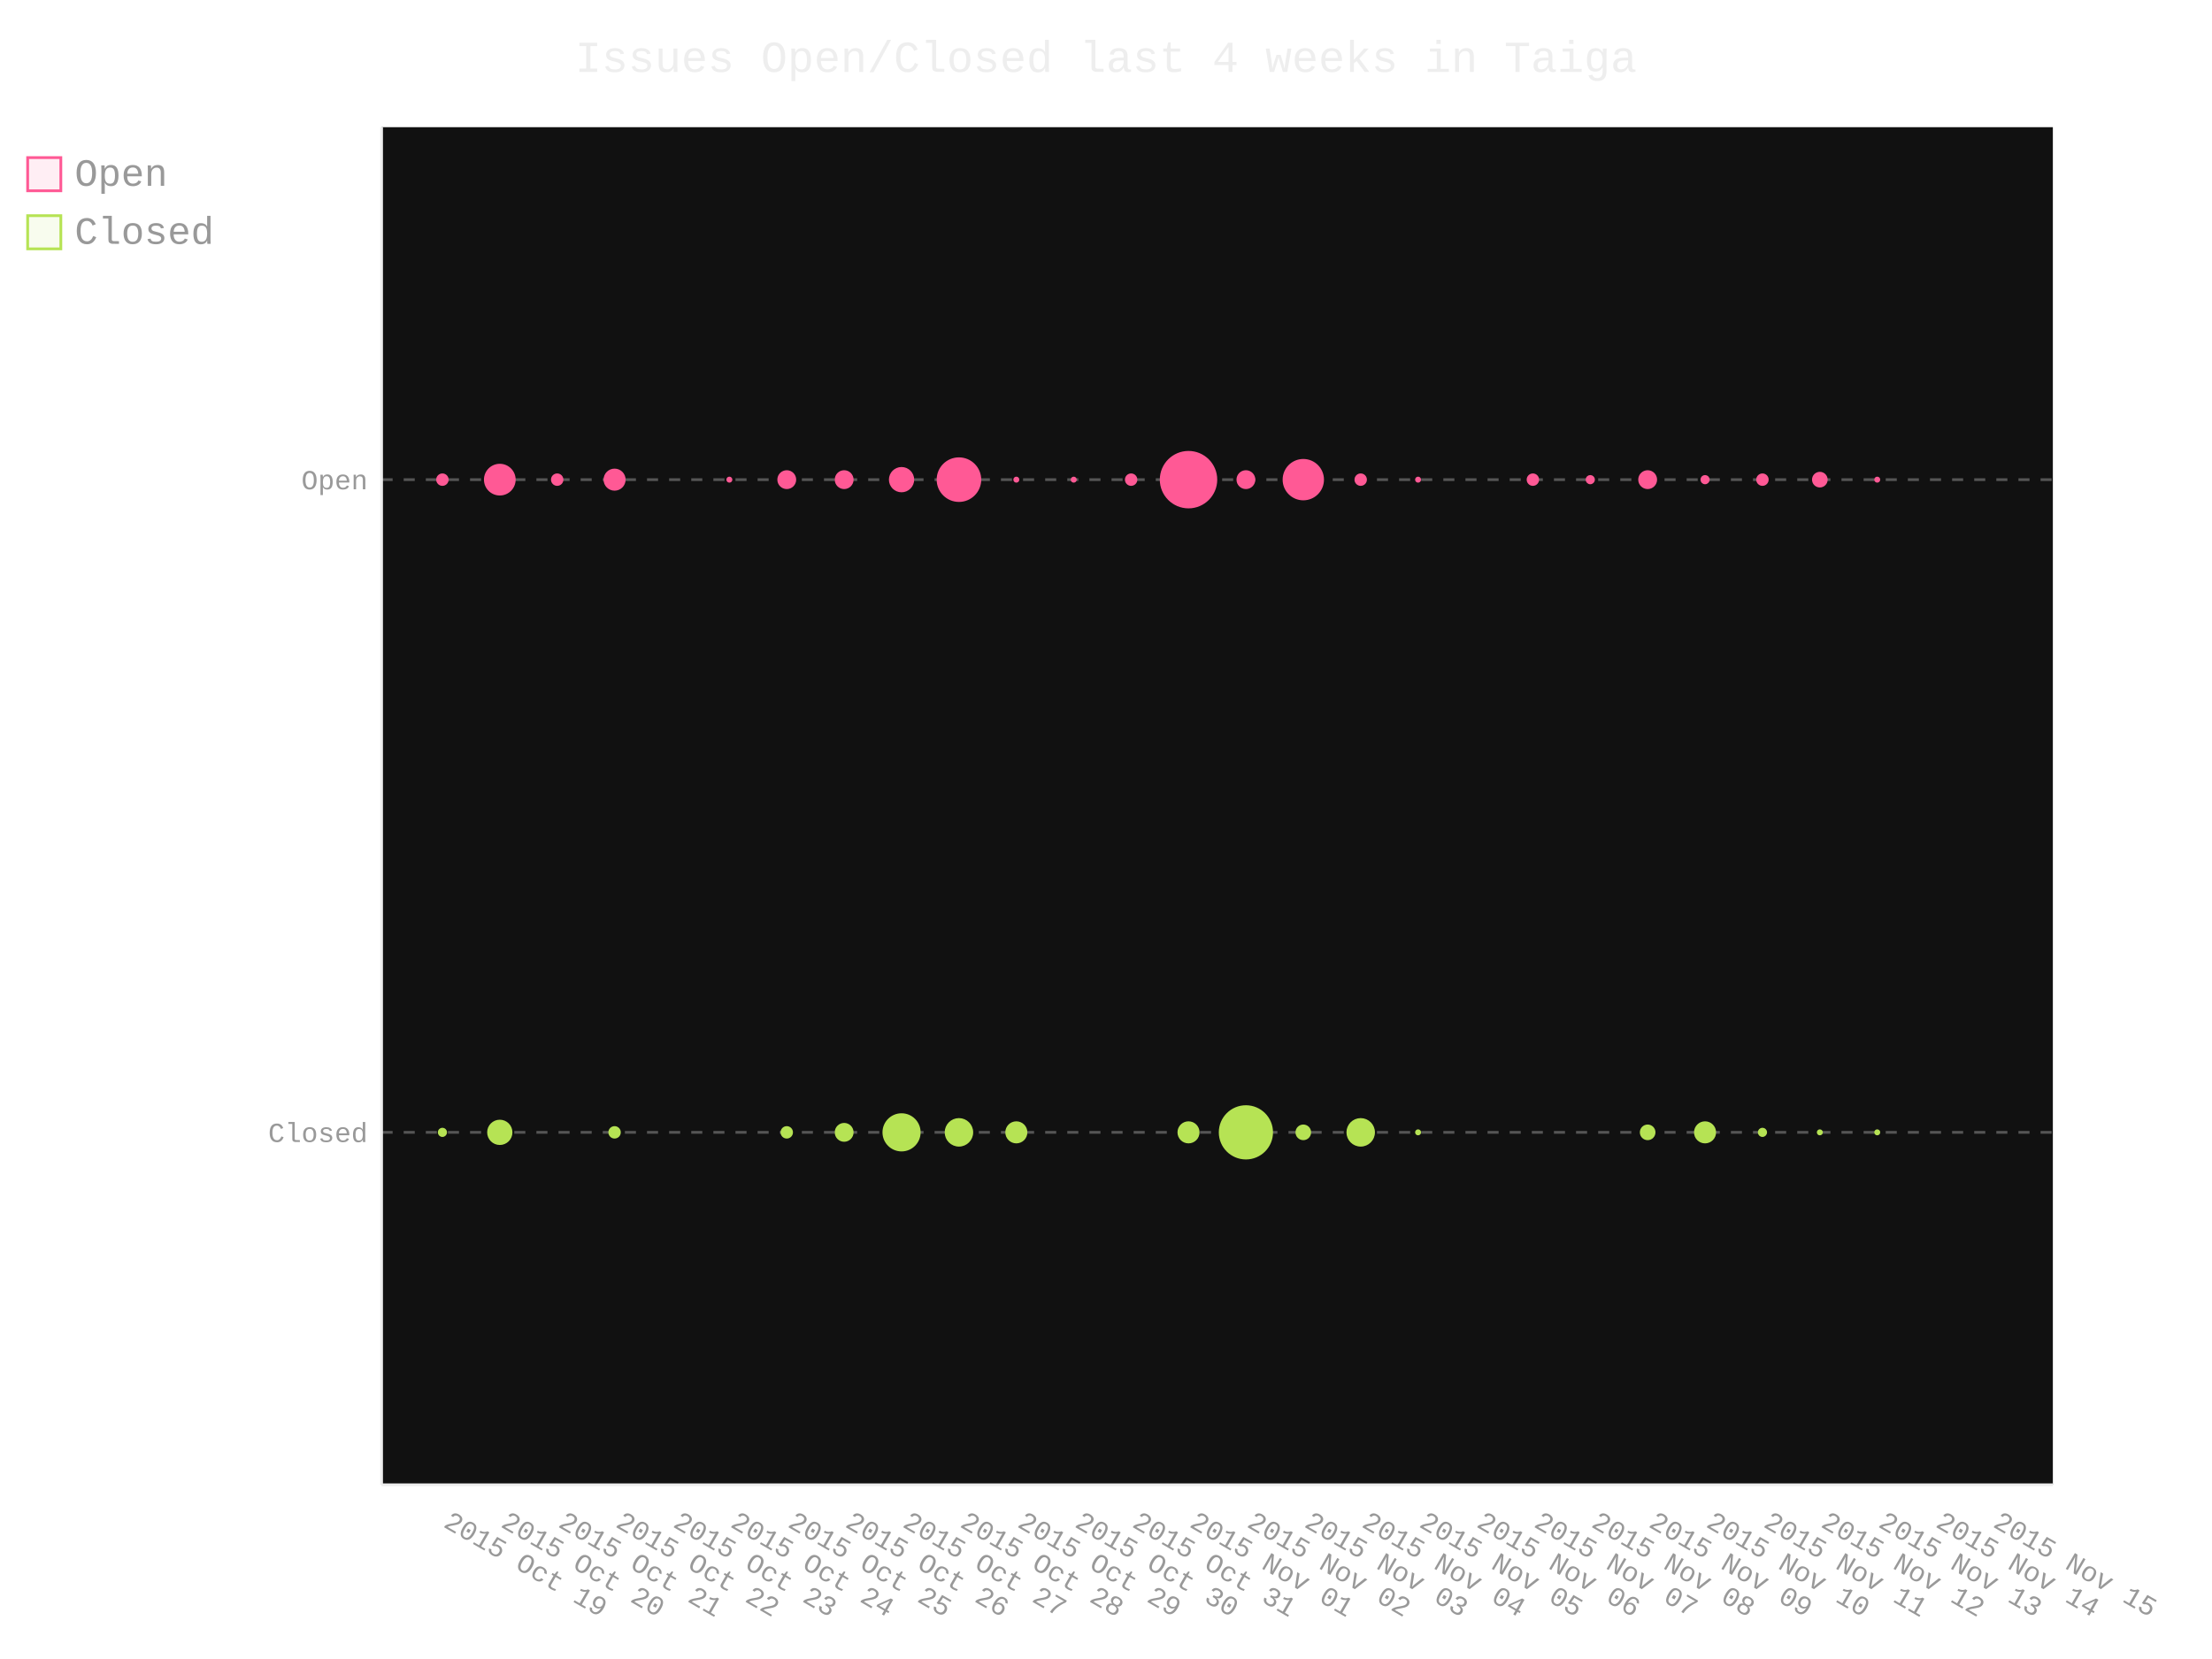
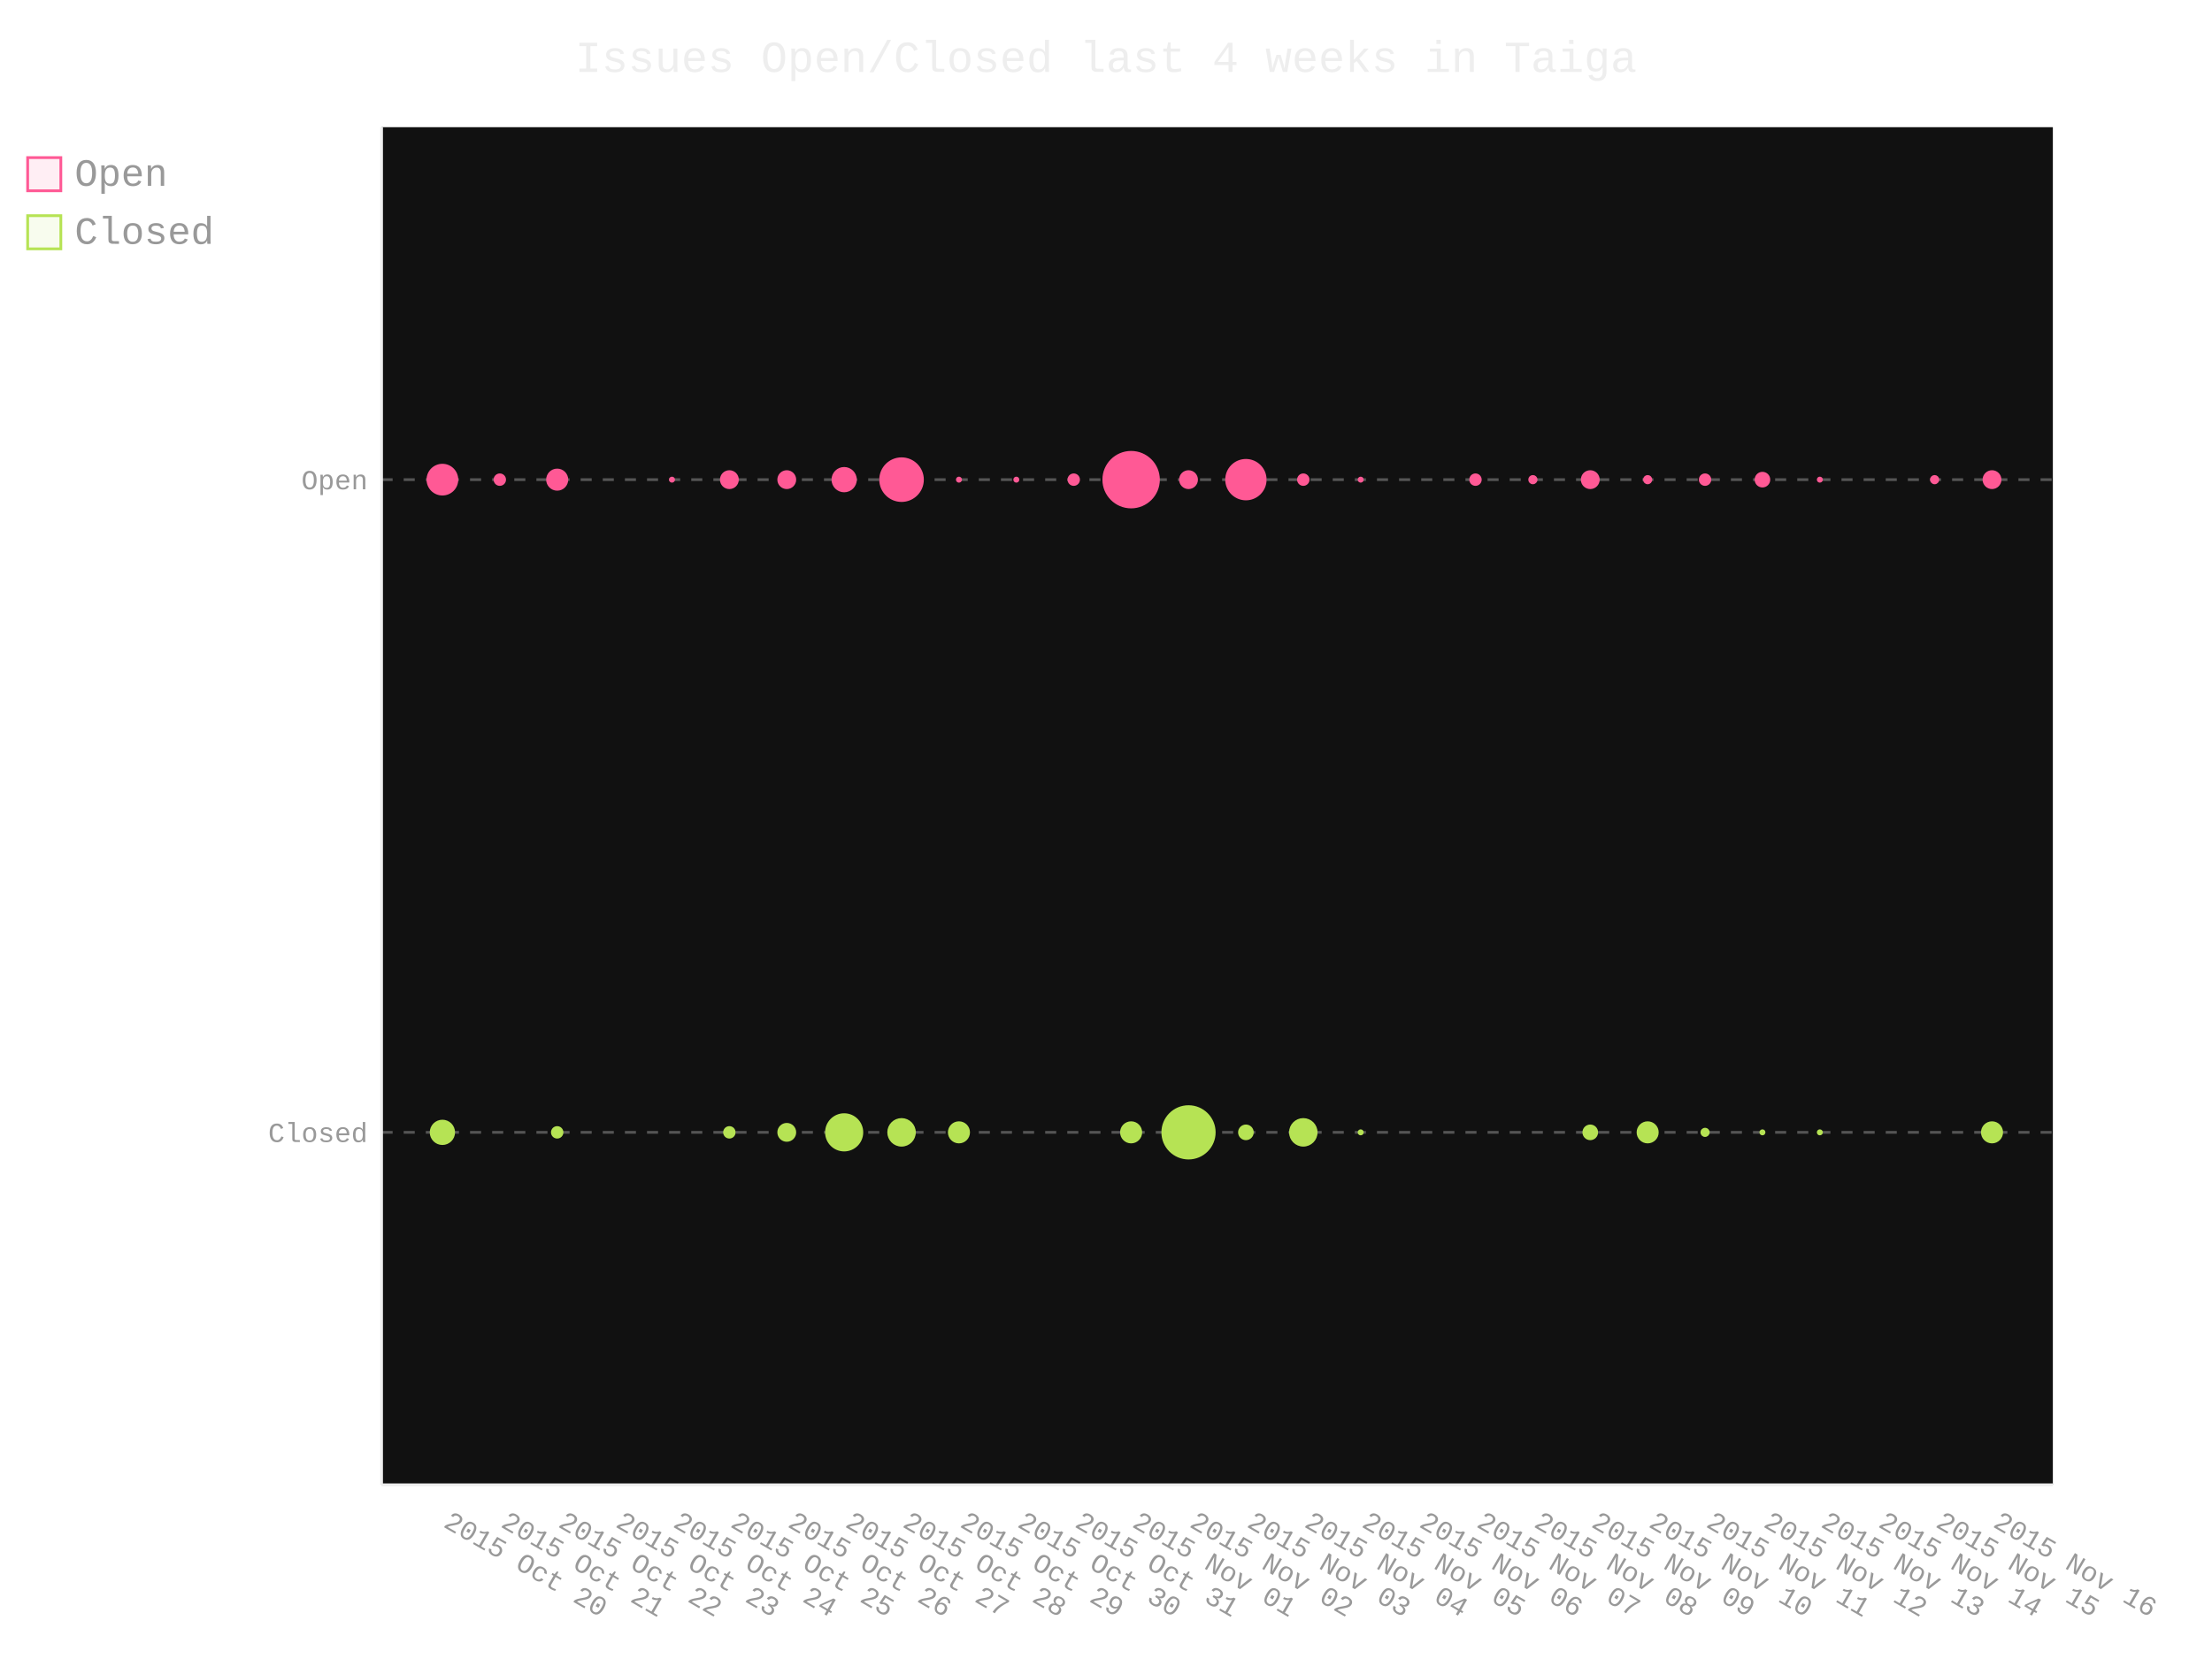
- <svg xmlns="http://www.w3.org/2000/svg" id="chart-1c5aba6a-23dd-42f4-887f-70ec073f95a6" class="pygal-chart" viewBox="0 0 800 600">
+ <svg xmlns="http://www.w3.org/2000/svg" id="chart-26643cca-99d5-45d8-b933-476337a0c329" class="pygal-chart" viewBox="0 0 800 600">
  <defs>
-     <style type="text/css">#chart-1c5aba6a-23dd-42f4-887f-70ec073f95a6{-webkit-user-select:none;-webkit-font-smoothing:antialiased;font-family:Consolas,"Liberation Mono",Menlo,Courier,monospace}#chart-1c5aba6a-23dd-42f4-887f-70ec073f95a6 .title{font-family:Consolas,"Liberation Mono",Menlo,Courier,monospace;font-size:16px}#chart-1c5aba6a-23dd-42f4-887f-70ec073f95a6 .legends .legend text{font-family:Consolas,"Liberation Mono",Menlo,Courier,monospace;font-size:14px}#chart-1c5aba6a-23dd-42f4-887f-70ec073f95a6 .axis text{font-family:Consolas,"Liberation Mono",Menlo,Courier,monospace;font-size:10px}#chart-1c5aba6a-23dd-42f4-887f-70ec073f95a6 .axis text.major{font-family:Consolas,"Liberation Mono",Menlo,Courier,monospace;font-size:10px}#chart-1c5aba6a-23dd-42f4-887f-70ec073f95a6 .text-overlay text.value{font-family:Consolas,"Liberation Mono",Menlo,Courier,monospace;font-size:16px}#chart-1c5aba6a-23dd-42f4-887f-70ec073f95a6 .text-overlay text.label{font-family:Consolas,"Liberation Mono",Menlo,Courier,monospace;font-size:10px}#chart-1c5aba6a-23dd-42f4-887f-70ec073f95a6 .tooltip{font-family:Consolas,"Liberation Mono",Menlo,Courier,monospace;font-size:14px}#chart-1c5aba6a-23dd-42f4-887f-70ec073f95a6 text.no_data{font-family:Consolas,"Liberation Mono",Menlo,Courier,monospace;font-size:64px}
- #chart-1c5aba6a-23dd-42f4-887f-70ec073f95a6{background-color:transparent}#chart-1c5aba6a-23dd-42f4-887f-70ec073f95a6 path,#chart-1c5aba6a-23dd-42f4-887f-70ec073f95a6 line,#chart-1c5aba6a-23dd-42f4-887f-70ec073f95a6 rect,#chart-1c5aba6a-23dd-42f4-887f-70ec073f95a6 circle{-webkit-transition:1s ease-out;-moz-transition:1s ease-out;transition:1s ease-out}#chart-1c5aba6a-23dd-42f4-887f-70ec073f95a6 .graph &gt; .background{fill:transparent}#chart-1c5aba6a-23dd-42f4-887f-70ec073f95a6 .plot &gt; .background{fill:#111}#chart-1c5aba6a-23dd-42f4-887f-70ec073f95a6 .graph{fill:#999}#chart-1c5aba6a-23dd-42f4-887f-70ec073f95a6 text.no_data{fill:#eee}#chart-1c5aba6a-23dd-42f4-887f-70ec073f95a6 .title{fill:#eee}#chart-1c5aba6a-23dd-42f4-887f-70ec073f95a6 .legends .legend text{fill:#999}#chart-1c5aba6a-23dd-42f4-887f-70ec073f95a6 .legends .legend:hover text{fill:#eee}#chart-1c5aba6a-23dd-42f4-887f-70ec073f95a6 .axis .line{stroke:#eee}#chart-1c5aba6a-23dd-42f4-887f-70ec073f95a6 .axis .guide.line{stroke:#555}#chart-1c5aba6a-23dd-42f4-887f-70ec073f95a6 .axis .major.line{stroke:#999}#chart-1c5aba6a-23dd-42f4-887f-70ec073f95a6 .axis text.major{fill:#eee}#chart-1c5aba6a-23dd-42f4-887f-70ec073f95a6 .axis.y .guides:hover .guide.line,#chart-1c5aba6a-23dd-42f4-887f-70ec073f95a6 .line-graph .axis.x .guides:hover .guide.line,#chart-1c5aba6a-23dd-42f4-887f-70ec073f95a6 .stackedline-graph .axis.x .guides:hover .guide.line,#chart-1c5aba6a-23dd-42f4-887f-70ec073f95a6 .xy-graph .axis.x .guides:hover .guide.line{stroke:#eee}#chart-1c5aba6a-23dd-42f4-887f-70ec073f95a6 .axis .guides:hover text{fill:#eee}#chart-1c5aba6a-23dd-42f4-887f-70ec073f95a6 .reactive{fill-opacity:.1}#chart-1c5aba6a-23dd-42f4-887f-70ec073f95a6 .reactive.active,#chart-1c5aba6a-23dd-42f4-887f-70ec073f95a6 .active .reactive{fill-opacity:.75;stroke-width:4}#chart-1c5aba6a-23dd-42f4-887f-70ec073f95a6 .series text{fill:#eee}#chart-1c5aba6a-23dd-42f4-887f-70ec073f95a6 .tooltip rect{fill:#111;stroke:#eee;-webkit-transition:opacity 1s ease-out;-moz-transition:opacity 1s ease-out;transition:opacity 1s ease-out}#chart-1c5aba6a-23dd-42f4-887f-70ec073f95a6 .tooltip .label{fill:#999}#chart-1c5aba6a-23dd-42f4-887f-70ec073f95a6 .tooltip .label{fill:#999}#chart-1c5aba6a-23dd-42f4-887f-70ec073f95a6 .tooltip .legend{font-size:.8em;fill:#555}#chart-1c5aba6a-23dd-42f4-887f-70ec073f95a6 .tooltip .x_label{font-size:.6em;fill:#eee}#chart-1c5aba6a-23dd-42f4-887f-70ec073f95a6 .tooltip .xlink{font-size:.5em;text-decoration:underline}#chart-1c5aba6a-23dd-42f4-887f-70ec073f95a6 .tooltip .value{font-size:1.5em}#chart-1c5aba6a-23dd-42f4-887f-70ec073f95a6 .map-element{fill:#111;stroke:#555 !important}#chart-1c5aba6a-23dd-42f4-887f-70ec073f95a6 .map-element .reactive{fill-opacity:inherit}#chart-1c5aba6a-23dd-42f4-887f-70ec073f95a6 .color-0,#chart-1c5aba6a-23dd-42f4-887f-70ec073f95a6 .color-0 a:visited{stroke:#ff5995;fill:#ff5995}#chart-1c5aba6a-23dd-42f4-887f-70ec073f95a6 .color-1,#chart-1c5aba6a-23dd-42f4-887f-70ec073f95a6 .color-1 a:visited{stroke:#b6e354;fill:#b6e354}#chart-1c5aba6a-23dd-42f4-887f-70ec073f95a6 .text-overlay .color-0 text{fill:black}#chart-1c5aba6a-23dd-42f4-887f-70ec073f95a6 .text-overlay .color-1 text{fill:black}
- #chart-1c5aba6a-23dd-42f4-887f-70ec073f95a6 text.no_data{text-anchor:middle}#chart-1c5aba6a-23dd-42f4-887f-70ec073f95a6 .guide.line{fill:none}#chart-1c5aba6a-23dd-42f4-887f-70ec073f95a6 .centered{text-anchor:middle}#chart-1c5aba6a-23dd-42f4-887f-70ec073f95a6 .title{text-anchor:middle}#chart-1c5aba6a-23dd-42f4-887f-70ec073f95a6 .legends .legend text{fill-opacity:1}#chart-1c5aba6a-23dd-42f4-887f-70ec073f95a6 .axis.x text{text-anchor:middle}#chart-1c5aba6a-23dd-42f4-887f-70ec073f95a6 .axis.x:not(.web) text[transform]{text-anchor:start}#chart-1c5aba6a-23dd-42f4-887f-70ec073f95a6 .axis.y text{text-anchor:end}#chart-1c5aba6a-23dd-42f4-887f-70ec073f95a6 .axis.y2 text{text-anchor:start}#chart-1c5aba6a-23dd-42f4-887f-70ec073f95a6 .axis .guide.line{stroke-dasharray:4,4}#chart-1c5aba6a-23dd-42f4-887f-70ec073f95a6 .axis .major.guide.line{stroke-dasharray:6,6}#chart-1c5aba6a-23dd-42f4-887f-70ec073f95a6 .horizontal .axis.y .guide.line,#chart-1c5aba6a-23dd-42f4-887f-70ec073f95a6 .horizontal .axis.y2 .guide.line,#chart-1c5aba6a-23dd-42f4-887f-70ec073f95a6 .vertical .axis.x .guide.line{opacity:0}#chart-1c5aba6a-23dd-42f4-887f-70ec073f95a6 .horizontal .axis.always_show .guide.line,#chart-1c5aba6a-23dd-42f4-887f-70ec073f95a6 .vertical .axis.always_show .guide.line{opacity:1 !important}#chart-1c5aba6a-23dd-42f4-887f-70ec073f95a6 .axis.y .guides:hover .guide.line,#chart-1c5aba6a-23dd-42f4-887f-70ec073f95a6 .axis.y2 .guides:hover .guide.line,#chart-1c5aba6a-23dd-42f4-887f-70ec073f95a6 .axis.x .guides:hover .guide.line{opacity:1}#chart-1c5aba6a-23dd-42f4-887f-70ec073f95a6 .axis .guides:hover text{opacity:1}#chart-1c5aba6a-23dd-42f4-887f-70ec073f95a6 .nofill{fill:none}#chart-1c5aba6a-23dd-42f4-887f-70ec073f95a6 .subtle-fill{fill-opacity:.2}#chart-1c5aba6a-23dd-42f4-887f-70ec073f95a6 .dot{stroke-width:1px;fill-opacity:1}#chart-1c5aba6a-23dd-42f4-887f-70ec073f95a6 .dot.active{stroke-width:5px}#chart-1c5aba6a-23dd-42f4-887f-70ec073f95a6 .dot.negative{fill:transparent}#chart-1c5aba6a-23dd-42f4-887f-70ec073f95a6 text,#chart-1c5aba6a-23dd-42f4-887f-70ec073f95a6 tspan{stroke:none !important}#chart-1c5aba6a-23dd-42f4-887f-70ec073f95a6 .series text.active{opacity:1}#chart-1c5aba6a-23dd-42f4-887f-70ec073f95a6 .tooltip rect{fill-opacity:.95;stroke-width:.5}#chart-1c5aba6a-23dd-42f4-887f-70ec073f95a6 .tooltip text{fill-opacity:1}</style>
+     <style type="text/css">#chart-26643cca-99d5-45d8-b933-476337a0c329{-webkit-user-select:none;-webkit-font-smoothing:antialiased;font-family:Consolas,"Liberation Mono",Menlo,Courier,monospace}#chart-26643cca-99d5-45d8-b933-476337a0c329 .title{font-family:Consolas,"Liberation Mono",Menlo,Courier,monospace;font-size:16px}#chart-26643cca-99d5-45d8-b933-476337a0c329 .legends .legend text{font-family:Consolas,"Liberation Mono",Menlo,Courier,monospace;font-size:14px}#chart-26643cca-99d5-45d8-b933-476337a0c329 .axis text{font-family:Consolas,"Liberation Mono",Menlo,Courier,monospace;font-size:10px}#chart-26643cca-99d5-45d8-b933-476337a0c329 .axis text.major{font-family:Consolas,"Liberation Mono",Menlo,Courier,monospace;font-size:10px}#chart-26643cca-99d5-45d8-b933-476337a0c329 .text-overlay text.value{font-family:Consolas,"Liberation Mono",Menlo,Courier,monospace;font-size:16px}#chart-26643cca-99d5-45d8-b933-476337a0c329 .text-overlay text.label{font-family:Consolas,"Liberation Mono",Menlo,Courier,monospace;font-size:10px}#chart-26643cca-99d5-45d8-b933-476337a0c329 .tooltip{font-family:Consolas,"Liberation Mono",Menlo,Courier,monospace;font-size:14px}#chart-26643cca-99d5-45d8-b933-476337a0c329 text.no_data{font-family:Consolas,"Liberation Mono",Menlo,Courier,monospace;font-size:64px}
+ #chart-26643cca-99d5-45d8-b933-476337a0c329{background-color:transparent}#chart-26643cca-99d5-45d8-b933-476337a0c329 path,#chart-26643cca-99d5-45d8-b933-476337a0c329 line,#chart-26643cca-99d5-45d8-b933-476337a0c329 rect,#chart-26643cca-99d5-45d8-b933-476337a0c329 circle{-webkit-transition:1s ease-out;-moz-transition:1s ease-out;transition:1s ease-out}#chart-26643cca-99d5-45d8-b933-476337a0c329 .graph &gt; .background{fill:transparent}#chart-26643cca-99d5-45d8-b933-476337a0c329 .plot &gt; .background{fill:#111}#chart-26643cca-99d5-45d8-b933-476337a0c329 .graph{fill:#999}#chart-26643cca-99d5-45d8-b933-476337a0c329 text.no_data{fill:#eee}#chart-26643cca-99d5-45d8-b933-476337a0c329 .title{fill:#eee}#chart-26643cca-99d5-45d8-b933-476337a0c329 .legends .legend text{fill:#999}#chart-26643cca-99d5-45d8-b933-476337a0c329 .legends .legend:hover text{fill:#eee}#chart-26643cca-99d5-45d8-b933-476337a0c329 .axis .line{stroke:#eee}#chart-26643cca-99d5-45d8-b933-476337a0c329 .axis .guide.line{stroke:#555}#chart-26643cca-99d5-45d8-b933-476337a0c329 .axis .major.line{stroke:#999}#chart-26643cca-99d5-45d8-b933-476337a0c329 .axis text.major{fill:#eee}#chart-26643cca-99d5-45d8-b933-476337a0c329 .axis.y .guides:hover .guide.line,#chart-26643cca-99d5-45d8-b933-476337a0c329 .line-graph .axis.x .guides:hover .guide.line,#chart-26643cca-99d5-45d8-b933-476337a0c329 .stackedline-graph .axis.x .guides:hover .guide.line,#chart-26643cca-99d5-45d8-b933-476337a0c329 .xy-graph .axis.x .guides:hover .guide.line{stroke:#eee}#chart-26643cca-99d5-45d8-b933-476337a0c329 .axis .guides:hover text{fill:#eee}#chart-26643cca-99d5-45d8-b933-476337a0c329 .reactive{fill-opacity:.1}#chart-26643cca-99d5-45d8-b933-476337a0c329 .reactive.active,#chart-26643cca-99d5-45d8-b933-476337a0c329 .active .reactive{fill-opacity:.75;stroke-width:4}#chart-26643cca-99d5-45d8-b933-476337a0c329 .series text{fill:#eee}#chart-26643cca-99d5-45d8-b933-476337a0c329 .tooltip rect{fill:#111;stroke:#eee;-webkit-transition:opacity 1s ease-out;-moz-transition:opacity 1s ease-out;transition:opacity 1s ease-out}#chart-26643cca-99d5-45d8-b933-476337a0c329 .tooltip .label{fill:#999}#chart-26643cca-99d5-45d8-b933-476337a0c329 .tooltip .label{fill:#999}#chart-26643cca-99d5-45d8-b933-476337a0c329 .tooltip .legend{font-size:.8em;fill:#555}#chart-26643cca-99d5-45d8-b933-476337a0c329 .tooltip .x_label{font-size:.6em;fill:#eee}#chart-26643cca-99d5-45d8-b933-476337a0c329 .tooltip .xlink{font-size:.5em;text-decoration:underline}#chart-26643cca-99d5-45d8-b933-476337a0c329 .tooltip .value{font-size:1.5em}#chart-26643cca-99d5-45d8-b933-476337a0c329 .map-element{fill:#111;stroke:#555 !important}#chart-26643cca-99d5-45d8-b933-476337a0c329 .map-element .reactive{fill-opacity:inherit}#chart-26643cca-99d5-45d8-b933-476337a0c329 .color-0,#chart-26643cca-99d5-45d8-b933-476337a0c329 .color-0 a:visited{stroke:#ff5995;fill:#ff5995}#chart-26643cca-99d5-45d8-b933-476337a0c329 .color-1,#chart-26643cca-99d5-45d8-b933-476337a0c329 .color-1 a:visited{stroke:#b6e354;fill:#b6e354}#chart-26643cca-99d5-45d8-b933-476337a0c329 .text-overlay .color-0 text{fill:black}#chart-26643cca-99d5-45d8-b933-476337a0c329 .text-overlay .color-1 text{fill:black}
+ #chart-26643cca-99d5-45d8-b933-476337a0c329 text.no_data{text-anchor:middle}#chart-26643cca-99d5-45d8-b933-476337a0c329 .guide.line{fill:none}#chart-26643cca-99d5-45d8-b933-476337a0c329 .centered{text-anchor:middle}#chart-26643cca-99d5-45d8-b933-476337a0c329 .title{text-anchor:middle}#chart-26643cca-99d5-45d8-b933-476337a0c329 .legends .legend text{fill-opacity:1}#chart-26643cca-99d5-45d8-b933-476337a0c329 .axis.x text{text-anchor:middle}#chart-26643cca-99d5-45d8-b933-476337a0c329 .axis.x:not(.web) text[transform]{text-anchor:start}#chart-26643cca-99d5-45d8-b933-476337a0c329 .axis.y text{text-anchor:end}#chart-26643cca-99d5-45d8-b933-476337a0c329 .axis.y2 text{text-anchor:start}#chart-26643cca-99d5-45d8-b933-476337a0c329 .axis .guide.line{stroke-dasharray:4,4}#chart-26643cca-99d5-45d8-b933-476337a0c329 .axis .major.guide.line{stroke-dasharray:6,6}#chart-26643cca-99d5-45d8-b933-476337a0c329 .horizontal .axis.y .guide.line,#chart-26643cca-99d5-45d8-b933-476337a0c329 .horizontal .axis.y2 .guide.line,#chart-26643cca-99d5-45d8-b933-476337a0c329 .vertical .axis.x .guide.line{opacity:0}#chart-26643cca-99d5-45d8-b933-476337a0c329 .horizontal .axis.always_show .guide.line,#chart-26643cca-99d5-45d8-b933-476337a0c329 .vertical .axis.always_show .guide.line{opacity:1 !important}#chart-26643cca-99d5-45d8-b933-476337a0c329 .axis.y .guides:hover .guide.line,#chart-26643cca-99d5-45d8-b933-476337a0c329 .axis.y2 .guides:hover .guide.line,#chart-26643cca-99d5-45d8-b933-476337a0c329 .axis.x .guides:hover .guide.line{opacity:1}#chart-26643cca-99d5-45d8-b933-476337a0c329 .axis .guides:hover text{opacity:1}#chart-26643cca-99d5-45d8-b933-476337a0c329 .nofill{fill:none}#chart-26643cca-99d5-45d8-b933-476337a0c329 .subtle-fill{fill-opacity:.2}#chart-26643cca-99d5-45d8-b933-476337a0c329 .dot{stroke-width:1px;fill-opacity:1}#chart-26643cca-99d5-45d8-b933-476337a0c329 .dot.active{stroke-width:5px}#chart-26643cca-99d5-45d8-b933-476337a0c329 .dot.negative{fill:transparent}#chart-26643cca-99d5-45d8-b933-476337a0c329 text,#chart-26643cca-99d5-45d8-b933-476337a0c329 tspan{stroke:none !important}#chart-26643cca-99d5-45d8-b933-476337a0c329 .series text.active{opacity:1}#chart-26643cca-99d5-45d8-b933-476337a0c329 .tooltip rect{fill-opacity:.95;stroke-width:.5}#chart-26643cca-99d5-45d8-b933-476337a0c329 .tooltip text{fill-opacity:1}</style>
  </defs>
  <g class="graph dot-graph vertical">
    <rect class="background" height="600" width="800" x="0" y="0" />
    <g class="plot" transform="translate(138, 46)">
      <rect class="background" height="491.0" width="604.442" x="0" y="0" />
      <g class="axis y">
        <path class="line" d="M0 491 h604.442" />
        <g class="guides">
          <path class="guide line" d="M0 127.471 h604.442" />
          <text class="" x="-5" y="130.971">Open</text>
        </g>
        <g class="guides">
          <path class="guide line" d="M0 363.529 h604.442" />
          <text class="" x="-5" y="367.029">Closed</text>
        </g>
      </g>
      <g class="axis x">
        <path class="line" d="M0 0 v491" />
        <g class="guides">
          <path class="guide line" d="M22.002 0 v491" />
-           <text class="" x="22.002" y="506.0" transform="rotate(30 22.00237 506)">2015 Oct 19</text>
+           <text class="" x="22.002" y="506.0" transform="rotate(30 22.00237 506)">2015 Oct 20</text>
        </g>
        <g class="guides">
          <path class="guide line" d="M42.759 0 v491" />
-           <text class="" x="42.759" y="506.0" transform="rotate(30 42.75931 506)">2015 Oct 20</text>
+           <text class="" x="42.759" y="506.0" transform="rotate(30 42.75931 506)">2015 Oct 21</text>
        </g>
        <g class="guides">
          <path class="guide line" d="M63.516 0 v491" />
-           <text class="" x="63.516" y="506.0" transform="rotate(30 63.51626 506)">2015 Oct 21</text>
+           <text class="" x="63.516" y="506.0" transform="rotate(30 63.51626 506)">2015 Oct 22</text>
        </g>
        <g class="guides">
          <path class="guide line" d="M84.273 0 v491" />
-           <text class="" x="84.273" y="506.0" transform="rotate(30 84.27321 506)">2015 Oct 22</text>
+           <text class="" x="84.273" y="506.0" transform="rotate(30 84.27321 506)">2015 Oct 23</text>
        </g>
        <g class="guides">
          <path class="guide line" d="M105.03 0 v491" />
-           <text class="" x="105.03" y="506.0" transform="rotate(30 105.0302 506)">2015 Oct 23</text>
+           <text class="" x="105.03" y="506.0" transform="rotate(30 105.0302 506)">2015 Oct 24</text>
        </g>
        <g class="guides">
          <path class="guide line" d="M125.787 0 v491" />
-           <text class="" x="125.787" y="506.0" transform="rotate(30 125.7871 506)">2015 Oct 24</text>
+           <text class="" x="125.787" y="506.0" transform="rotate(30 125.7871 506)">2015 Oct 25</text>
        </g>
        <g class="guides">
          <path class="guide line" d="M146.544 0 v491" />
-           <text class="" x="146.544" y="506.0" transform="rotate(30 146.5441 506)">2015 Oct 25</text>
+           <text class="" x="146.544" y="506.0" transform="rotate(30 146.5441 506)">2015 Oct 26</text>
        </g>
        <g class="guides">
          <path class="guide line" d="M167.301 0 v491" />
-           <text class="" x="167.301" y="506.0" transform="rotate(30 167.301 506)">2015 Oct 26</text>
+           <text class="" x="167.301" y="506.0" transform="rotate(30 167.301 506)">2015 Oct 27</text>
        </g>
        <g class="guides">
          <path class="guide line" d="M188.058 0 v491" />
-           <text class="" x="188.058" y="506.0" transform="rotate(30 188.0579 506)">2015 Oct 27</text>
+           <text class="" x="188.058" y="506.0" transform="rotate(30 188.0579 506)">2015 Oct 28</text>
        </g>
        <g class="guides">
          <path class="guide line" d="M208.815 0 v491" />
-           <text class="" x="208.815" y="506.0" transform="rotate(30 208.8149 506)">2015 Oct 28</text>
+           <text class="" x="208.815" y="506.0" transform="rotate(30 208.8149 506)">2015 Oct 29</text>
        </g>
        <g class="guides">
          <path class="guide line" d="M229.572 0 v491" />
-           <text class="" x="229.572" y="506.0" transform="rotate(30 229.5718 506)">2015 Oct 29</text>
+           <text class="" x="229.572" y="506.0" transform="rotate(30 229.5718 506)">2015 Oct 30</text>
        </g>
        <g class="guides">
          <path class="guide line" d="M250.329 0 v491" />
-           <text class="" x="250.329" y="506.0" transform="rotate(30 250.3288 506)">2015 Oct 30</text>
+           <text class="" x="250.329" y="506.0" transform="rotate(30 250.3288 506)">2015 Oct 31</text>
        </g>
        <g class="guides">
          <path class="guide line" d="M271.086 0 v491" />
-           <text class="" x="271.086" y="506.0" transform="rotate(30 271.0857 506)">2015 Oct 31</text>
+           <text class="" x="271.086" y="506.0" transform="rotate(30 271.0857 506)">2015 Nov 01</text>
        </g>
        <g class="guides">
          <path class="guide line" d="M291.843 0 v491" />
-           <text class="" x="291.843" y="506.0" transform="rotate(30 291.8427 506)">2015 Nov 01</text>
+           <text class="" x="291.843" y="506.0" transform="rotate(30 291.8427 506)">2015 Nov 02</text>
        </g>
        <g class="guides">
          <path class="guide line" d="M312.6 0 v491" />
-           <text class="" x="312.6" y="506.0" transform="rotate(30 312.5996 506)">2015 Nov 02</text>
+           <text class="" x="312.6" y="506.0" transform="rotate(30 312.5996 506)">2015 Nov 03</text>
        </g>
        <g class="guides">
          <path class="guide line" d="M333.357 0 v491" />
-           <text class="" x="333.357" y="506.0" transform="rotate(30 333.3566 506)">2015 Nov 03</text>
+           <text class="" x="333.357" y="506.0" transform="rotate(30 333.3566 506)">2015 Nov 04</text>
        </g>
        <g class="guides">
          <path class="guide line" d="M354.114 0 v491" />
-           <text class="" x="354.114" y="506.0" transform="rotate(30 354.1135 506)">2015 Nov 04</text>
+           <text class="" x="354.114" y="506.0" transform="rotate(30 354.1135 506)">2015 Nov 05</text>
        </g>
        <g class="guides">
          <path class="guide line" d="M374.87 0 v491" />
-           <text class="" x="374.87" y="506.0" transform="rotate(30 374.8705 506)">2015 Nov 05</text>
+           <text class="" x="374.87" y="506.0" transform="rotate(30 374.8705 506)">2015 Nov 06</text>
        </g>
        <g class="guides">
          <path class="guide line" d="M395.627 0 v491" />
-           <text class="" x="395.627" y="506.0" transform="rotate(30 395.6274 506)">2015 Nov 06</text>
+           <text class="" x="395.627" y="506.0" transform="rotate(30 395.6274 506)">2015 Nov 07</text>
        </g>
        <g class="guides">
          <path class="guide line" d="M416.384 0 v491" />
-           <text class="" x="416.384" y="506.0" transform="rotate(30 416.3844 506)">2015 Nov 07</text>
+           <text class="" x="416.384" y="506.0" transform="rotate(30 416.3844 506)">2015 Nov 08</text>
        </g>
        <g class="guides">
          <path class="guide line" d="M437.141 0 v491" />
-           <text class="" x="437.141" y="506.0" transform="rotate(30 437.1413 506)">2015 Nov 08</text>
+           <text class="" x="437.141" y="506.0" transform="rotate(30 437.1413 506)">2015 Nov 09</text>
        </g>
        <g class="guides">
          <path class="guide line" d="M457.898 0 v491" />
-           <text class="" x="457.898" y="506.0" transform="rotate(30 457.8983 506)">2015 Nov 09</text>
+           <text class="" x="457.898" y="506.0" transform="rotate(30 457.8983 506)">2015 Nov 10</text>
        </g>
        <g class="guides">
          <path class="guide line" d="M478.655 0 v491" />
-           <text class="" x="478.655" y="506.0" transform="rotate(30 478.6552 506)">2015 Nov 10</text>
+           <text class="" x="478.655" y="506.0" transform="rotate(30 478.6552 506)">2015 Nov 11</text>
        </g>
        <g class="guides">
          <path class="guide line" d="M499.412 0 v491" />
-           <text class="" x="499.412" y="506.0" transform="rotate(30 499.4122 506)">2015 Nov 11</text>
+           <text class="" x="499.412" y="506.0" transform="rotate(30 499.4122 506)">2015 Nov 12</text>
        </g>
        <g class="guides">
          <path class="guide line" d="M520.169 0 v491" />
-           <text class="" x="520.169" y="506.0" transform="rotate(30 520.1691 506)">2015 Nov 12</text>
+           <text class="" x="520.169" y="506.0" transform="rotate(30 520.1691 506)">2015 Nov 13</text>
        </g>
        <g class="guides">
          <path class="guide line" d="M540.926 0 v491" />
-           <text class="" x="540.926" y="506.0" transform="rotate(30 540.9261 506)">2015 Nov 13</text>
+           <text class="" x="540.926" y="506.0" transform="rotate(30 540.9261 506)">2015 Nov 14</text>
        </g>
        <g class="guides">
          <path class="guide line" d="M561.683 0 v491" />
-           <text class="" x="561.683" y="506.0" transform="rotate(30 561.683 506)">2015 Nov 14</text>
+           <text class="" x="561.683" y="506.0" transform="rotate(30 561.683 506)">2015 Nov 15</text>
        </g>
        <g class="guides">
          <path class="guide line" d="M582.44 0 v491" />
-           <text class="" x="582.44" y="506.0" transform="rotate(30 582.44 506)">2015 Nov 15</text>
+           <text class="" x="582.44" y="506.0" transform="rotate(30 582.44 506)">2015 Nov 16</text>
        </g>
      </g>
      <g class="series serie-0 color-0">
        <g class="dots">
-           <circle class="dot reactive tooltip-trigger" cx="22.002" cy="127.471" r="1.744" />
-         </g>
-         <g class="dots">
-           <circle class="dot reactive tooltip-trigger" cx="42.759" cy="127.471" r="5.233" />
-         </g>
-         <g class="dots">
-           <circle class="dot reactive tooltip-trigger" cx="63.516" cy="127.471" r="1.744" />
-         </g>
-         <g class="dots">
-           <circle class="dot reactive tooltip-trigger" cx="84.273" cy="127.471" r="3.489" />
-         </g>
-         <g class="dots">
-           <circle class="dot reactive tooltip-trigger" cx="105.03" cy="127.471" r="0.0" />
-         </g>
-         <g class="dots">
-           <circle class="dot reactive tooltip-trigger" cx="125.787" cy="127.471" r="0.581" />
+           <circle class="dot reactive tooltip-trigger" cx="22.002" cy="127.471" r="5.233" />
+         </g>
+         <g class="dots">
+           <circle class="dot reactive tooltip-trigger" cx="42.759" cy="127.471" r="1.744" />
+         </g>
+         <g class="dots">
+           <circle class="dot reactive tooltip-trigger" cx="63.516" cy="127.471" r="3.489" />
+         </g>
+         <g class="dots">
+           <circle class="dot reactive tooltip-trigger" cx="84.273" cy="127.471" r="0.0" />
+         </g>
+         <g class="dots">
+           <circle class="dot reactive tooltip-trigger" cx="105.03" cy="127.471" r="0.581" />
+         </g>
+         <g class="dots">
+           <circle class="dot reactive tooltip-trigger" cx="125.787" cy="127.471" r="2.907" />
        </g>
        <g class="dots">
          <circle class="dot reactive tooltip-trigger" cx="146.544" cy="127.471" r="2.907" />
        </g>
        <g class="dots">
-           <circle class="dot reactive tooltip-trigger" cx="167.301" cy="127.471" r="2.907" />
-         </g>
-         <g class="dots">
-           <circle class="dot reactive tooltip-trigger" cx="188.058" cy="127.471" r="4.07" />
-         </g>
-         <g class="dots">
-           <circle class="dot reactive tooltip-trigger" cx="208.815" cy="127.471" r="7.559" />
+           <circle class="dot reactive tooltip-trigger" cx="167.301" cy="127.471" r="4.07" />
+         </g>
+         <g class="dots">
+           <circle class="dot reactive tooltip-trigger" cx="188.058" cy="127.471" r="7.559" />
+         </g>
+         <g class="dots">
+           <circle class="dot reactive tooltip-trigger" cx="208.815" cy="127.471" r="0.581" />
        </g>
        <g class="dots">
          <circle class="dot reactive tooltip-trigger" cx="229.572" cy="127.471" r="0.581" />
        </g>
        <g class="dots">
-           <circle class="dot reactive tooltip-trigger" cx="250.329" cy="127.471" r="0.581" />
-         </g>
-         <g class="dots">
-           <circle class="dot reactive tooltip-trigger" cx="271.086" cy="127.471" r="1.744" />
-         </g>
-         <g class="dots">
-           <circle class="dot reactive tooltip-trigger" cx="291.843" cy="127.471" r="9.884" />
-         </g>
-         <g class="dots">
-           <circle class="dot reactive tooltip-trigger" cx="312.6" cy="127.471" r="2.907" />
-         </g>
-         <g class="dots">
-           <circle class="dot reactive tooltip-trigger" cx="333.357" cy="127.471" r="6.977" />
-         </g>
-         <g class="dots">
-           <circle class="dot reactive tooltip-trigger" cx="354.114" cy="127.471" r="1.744" />
-         </g>
-         <g class="dots">
-           <circle class="dot reactive tooltip-trigger" cx="374.87" cy="127.471" r="0.581" />
-         </g>
-         <g class="dots">
-           <circle class="dot reactive tooltip-trigger" cx="395.627" cy="127.471" r="0.0" />
-         </g>
-         <g class="dots">
-           <circle class="dot reactive tooltip-trigger" cx="416.384" cy="127.471" r="1.744" />
-         </g>
-         <g class="dots">
-           <circle class="dot reactive tooltip-trigger" cx="437.141" cy="127.471" r="1.163" />
-         </g>
-         <g class="dots">
-           <circle class="dot reactive tooltip-trigger" cx="457.898" cy="127.471" r="2.907" />
-         </g>
-         <g class="dots">
-           <circle class="dot reactive tooltip-trigger" cx="478.655" cy="127.471" r="1.163" />
-         </g>
-         <g class="dots">
-           <circle class="dot reactive tooltip-trigger" cx="499.412" cy="127.471" r="1.744" />
-         </g>
-         <g class="dots">
-           <circle class="dot reactive tooltip-trigger" cx="520.169" cy="127.471" r="2.326" />
-         </g>
-         <g class="dots">
-           <circle class="dot reactive tooltip-trigger" cx="540.926" cy="127.471" r="0.581" />
-         </g>
-         <g class="dots">
-           <circle class="dot reactive tooltip-trigger" cx="561.683" cy="127.471" r="0.0" />
-         </g>
-         <g class="dots">
-           <circle class="dot reactive tooltip-trigger" cx="582.44" cy="127.471" r="0.0" />
+           <circle class="dot reactive tooltip-trigger" cx="250.329" cy="127.471" r="1.744" />
+         </g>
+         <g class="dots">
+           <circle class="dot reactive tooltip-trigger" cx="271.086" cy="127.471" r="9.884" />
+         </g>
+         <g class="dots">
+           <circle class="dot reactive tooltip-trigger" cx="291.843" cy="127.471" r="2.907" />
+         </g>
+         <g class="dots">
+           <circle class="dot reactive tooltip-trigger" cx="312.6" cy="127.471" r="6.977" />
+         </g>
+         <g class="dots">
+           <circle class="dot reactive tooltip-trigger" cx="333.357" cy="127.471" r="1.744" />
+         </g>
+         <g class="dots">
+           <circle class="dot reactive tooltip-trigger" cx="354.114" cy="127.471" r="0.581" />
+         </g>
+         <g class="dots">
+           <circle class="dot reactive tooltip-trigger" cx="374.87" cy="127.471" r="0.0" />
+         </g>
+         <g class="dots">
+           <circle class="dot reactive tooltip-trigger" cx="395.627" cy="127.471" r="1.744" />
+         </g>
+         <g class="dots">
+           <circle class="dot reactive tooltip-trigger" cx="416.384" cy="127.471" r="1.163" />
+         </g>
+         <g class="dots">
+           <circle class="dot reactive tooltip-trigger" cx="437.141" cy="127.471" r="2.907" />
+         </g>
+         <g class="dots">
+           <circle class="dot reactive tooltip-trigger" cx="457.898" cy="127.471" r="1.163" />
+         </g>
+         <g class="dots">
+           <circle class="dot reactive tooltip-trigger" cx="478.655" cy="127.471" r="1.744" />
+         </g>
+         <g class="dots">
+           <circle class="dot reactive tooltip-trigger" cx="499.412" cy="127.471" r="2.326" />
+         </g>
+         <g class="dots">
+           <circle class="dot reactive tooltip-trigger" cx="520.169" cy="127.471" r="0.581" />
+         </g>
+         <g class="dots">
+           <circle class="dot reactive tooltip-trigger" cx="540.926" cy="127.471" r="0.0" />
+         </g>
+         <g class="dots">
+           <circle class="dot reactive tooltip-trigger" cx="561.683" cy="127.471" r="1.163" />
+         </g>
+         <g class="dots">
+           <circle class="dot reactive tooltip-trigger" cx="582.44" cy="127.471" r="2.907" />
        </g>
      </g>
      <g class="series serie-1 color-1">
        <g class="dots">
-           <circle class="dot reactive tooltip-trigger" cx="22.002" cy="363.529" r="1.163" />
-         </g>
-         <g class="dots">
-           <circle class="dot reactive tooltip-trigger" cx="42.759" cy="363.529" r="4.07" />
-         </g>
-         <g class="dots">
-           <circle class="dot reactive tooltip-trigger" cx="63.516" cy="363.529" r="0.0" />
-         </g>
-         <g class="dots">
-           <circle class="dot reactive tooltip-trigger" cx="84.273" cy="363.529" r="1.744" />
+           <circle class="dot reactive tooltip-trigger" cx="22.002" cy="363.529" r="4.07" />
+         </g>
+         <g class="dots">
+           <circle class="dot reactive tooltip-trigger" cx="42.759" cy="363.529" r="0.0" />
+         </g>
+         <g class="dots">
+           <circle class="dot reactive tooltip-trigger" cx="63.516" cy="363.529" r="1.744" />
+         </g>
+         <g class="dots">
+           <circle class="dot reactive tooltip-trigger" cx="84.273" cy="363.529" r="0.0" />
        </g>
        <g class="dots">
          <circle class="dot reactive tooltip-trigger" cx="105.03" cy="363.529" r="0.0" />
        </g>
        <g class="dots">
-           <circle class="dot reactive tooltip-trigger" cx="125.787" cy="363.529" r="0.0" />
-         </g>
-         <g class="dots">
-           <circle class="dot reactive tooltip-trigger" cx="146.544" cy="363.529" r="1.744" />
-         </g>
-         <g class="dots">
-           <circle class="dot reactive tooltip-trigger" cx="167.301" cy="363.529" r="2.907" />
-         </g>
-         <g class="dots">
-           <circle class="dot reactive tooltip-trigger" cx="188.058" cy="363.529" r="6.396" />
-         </g>
-         <g class="dots">
-           <circle class="dot reactive tooltip-trigger" cx="208.815" cy="363.529" r="4.651" />
-         </g>
-         <g class="dots">
-           <circle class="dot reactive tooltip-trigger" cx="229.572" cy="363.529" r="3.489" />
+           <circle class="dot reactive tooltip-trigger" cx="125.787" cy="363.529" r="1.744" />
+         </g>
+         <g class="dots">
+           <circle class="dot reactive tooltip-trigger" cx="146.544" cy="363.529" r="2.907" />
+         </g>
+         <g class="dots">
+           <circle class="dot reactive tooltip-trigger" cx="167.301" cy="363.529" r="6.396" />
+         </g>
+         <g class="dots">
+           <circle class="dot reactive tooltip-trigger" cx="188.058" cy="363.529" r="4.651" />
+         </g>
+         <g class="dots">
+           <circle class="dot reactive tooltip-trigger" cx="208.815" cy="363.529" r="3.489" />
+         </g>
+         <g class="dots">
+           <circle class="dot reactive tooltip-trigger" cx="229.572" cy="363.529" r="0.0" />
        </g>
        <g class="dots">
          <circle class="dot reactive tooltip-trigger" cx="250.329" cy="363.529" r="0.0" />
        </g>
        <g class="dots">
-           <circle class="dot reactive tooltip-trigger" cx="271.086" cy="363.529" r="0.0" />
-         </g>
-         <g class="dots">
-           <circle class="dot reactive tooltip-trigger" cx="291.843" cy="363.529" r="3.489" />
-         </g>
-         <g class="dots">
-           <circle class="dot reactive tooltip-trigger" cx="312.6" cy="363.529" r="9.303" />
-         </g>
-         <g class="dots">
-           <circle class="dot reactive tooltip-trigger" cx="333.357" cy="363.529" r="2.326" />
-         </g>
-         <g class="dots">
-           <circle class="dot reactive tooltip-trigger" cx="354.114" cy="363.529" r="4.651" />
-         </g>
-         <g class="dots">
-           <circle class="dot reactive tooltip-trigger" cx="374.87" cy="363.529" r="0.581" />
+           <circle class="dot reactive tooltip-trigger" cx="271.086" cy="363.529" r="3.489" />
+         </g>
+         <g class="dots">
+           <circle class="dot reactive tooltip-trigger" cx="291.843" cy="363.529" r="9.303" />
+         </g>
+         <g class="dots">
+           <circle class="dot reactive tooltip-trigger" cx="312.6" cy="363.529" r="2.326" />
+         </g>
+         <g class="dots">
+           <circle class="dot reactive tooltip-trigger" cx="333.357" cy="363.529" r="4.651" />
+         </g>
+         <g class="dots">
+           <circle class="dot reactive tooltip-trigger" cx="354.114" cy="363.529" r="0.581" />
+         </g>
+         <g class="dots">
+           <circle class="dot reactive tooltip-trigger" cx="374.87" cy="363.529" r="0.0" />
        </g>
        <g class="dots">
          <circle class="dot reactive tooltip-trigger" cx="395.627" cy="363.529" r="0.0" />
        </g>
        <g class="dots">
          <circle class="dot reactive tooltip-trigger" cx="416.384" cy="363.529" r="0.0" />
        </g>
        <g class="dots">
-           <circle class="dot reactive tooltip-trigger" cx="437.141" cy="363.529" r="0.0" />
-         </g>
-         <g class="dots">
-           <circle class="dot reactive tooltip-trigger" cx="457.898" cy="363.529" r="2.326" />
-         </g>
-         <g class="dots">
-           <circle class="dot reactive tooltip-trigger" cx="478.655" cy="363.529" r="3.489" />
-         </g>
-         <g class="dots">
-           <circle class="dot reactive tooltip-trigger" cx="499.412" cy="363.529" r="1.163" />
+           <circle class="dot reactive tooltip-trigger" cx="437.141" cy="363.529" r="2.326" />
+         </g>
+         <g class="dots">
+           <circle class="dot reactive tooltip-trigger" cx="457.898" cy="363.529" r="3.489" />
+         </g>
+         <g class="dots">
+           <circle class="dot reactive tooltip-trigger" cx="478.655" cy="363.529" r="1.163" />
+         </g>
+         <g class="dots">
+           <circle class="dot reactive tooltip-trigger" cx="499.412" cy="363.529" r="0.581" />
        </g>
        <g class="dots">
          <circle class="dot reactive tooltip-trigger" cx="520.169" cy="363.529" r="0.581" />
        </g>
        <g class="dots">
-           <circle class="dot reactive tooltip-trigger" cx="540.926" cy="363.529" r="0.581" />
+           <circle class="dot reactive tooltip-trigger" cx="540.926" cy="363.529" r="0.0" />
        </g>
        <g class="dots">
          <circle class="dot reactive tooltip-trigger" cx="561.683" cy="363.529" r="0.0" />
        </g>
        <g class="dots">
-           <circle class="dot reactive tooltip-trigger" cx="582.44" cy="363.529" r="0.0" />
+           <circle class="dot reactive tooltip-trigger" cx="582.44" cy="363.529" r="3.489" />
        </g>
      </g>
    </g>
    <g class="titles">
      <text class="title plot_title" x="400.0" y="26">Issues Open/Closed last 4 weeks in Taiga</text>
    </g>
    <g class="plot overlay" transform="translate(138, 46)">
      <g class="series serie-0 color-0" />
      <g class="series serie-1 color-1" />
    </g>
    <g class="plot text-overlay" transform="translate(138, 46)">
      <g class="series serie-0 color-0" />
      <g class="series serie-1 color-1" />
    </g>
    <g class="plot tooltip-overlay" transform="translate(138, 46)">
      <g class="tooltip" style="opacity: 0" transform="translate(0 0)">
        <rect class="tooltip-box" height="0" rx="0" ry="0" width="0" />
        <g class="text" />
      </g>
    </g>
    <g class="legends" transform="translate(10, 56)">
      <g class="legend reactive activate-serie" id="activate-serie-0">
        <rect class="color-0 reactive" height="12" width="12" x="0.0" y="1.0" />
        <text x="17.0" y="11.2">Open</text>
      </g>
      <g class="legend reactive activate-serie" id="activate-serie-1">
        <rect class="color-1 reactive" height="12" width="12" x="0.0" y="22.0" />
        <text x="17.0" y="32.2">Closed</text>
      </g>
    </g>
    <g class="legends" transform="translate(752, 56)" />
  </g>
</svg>
